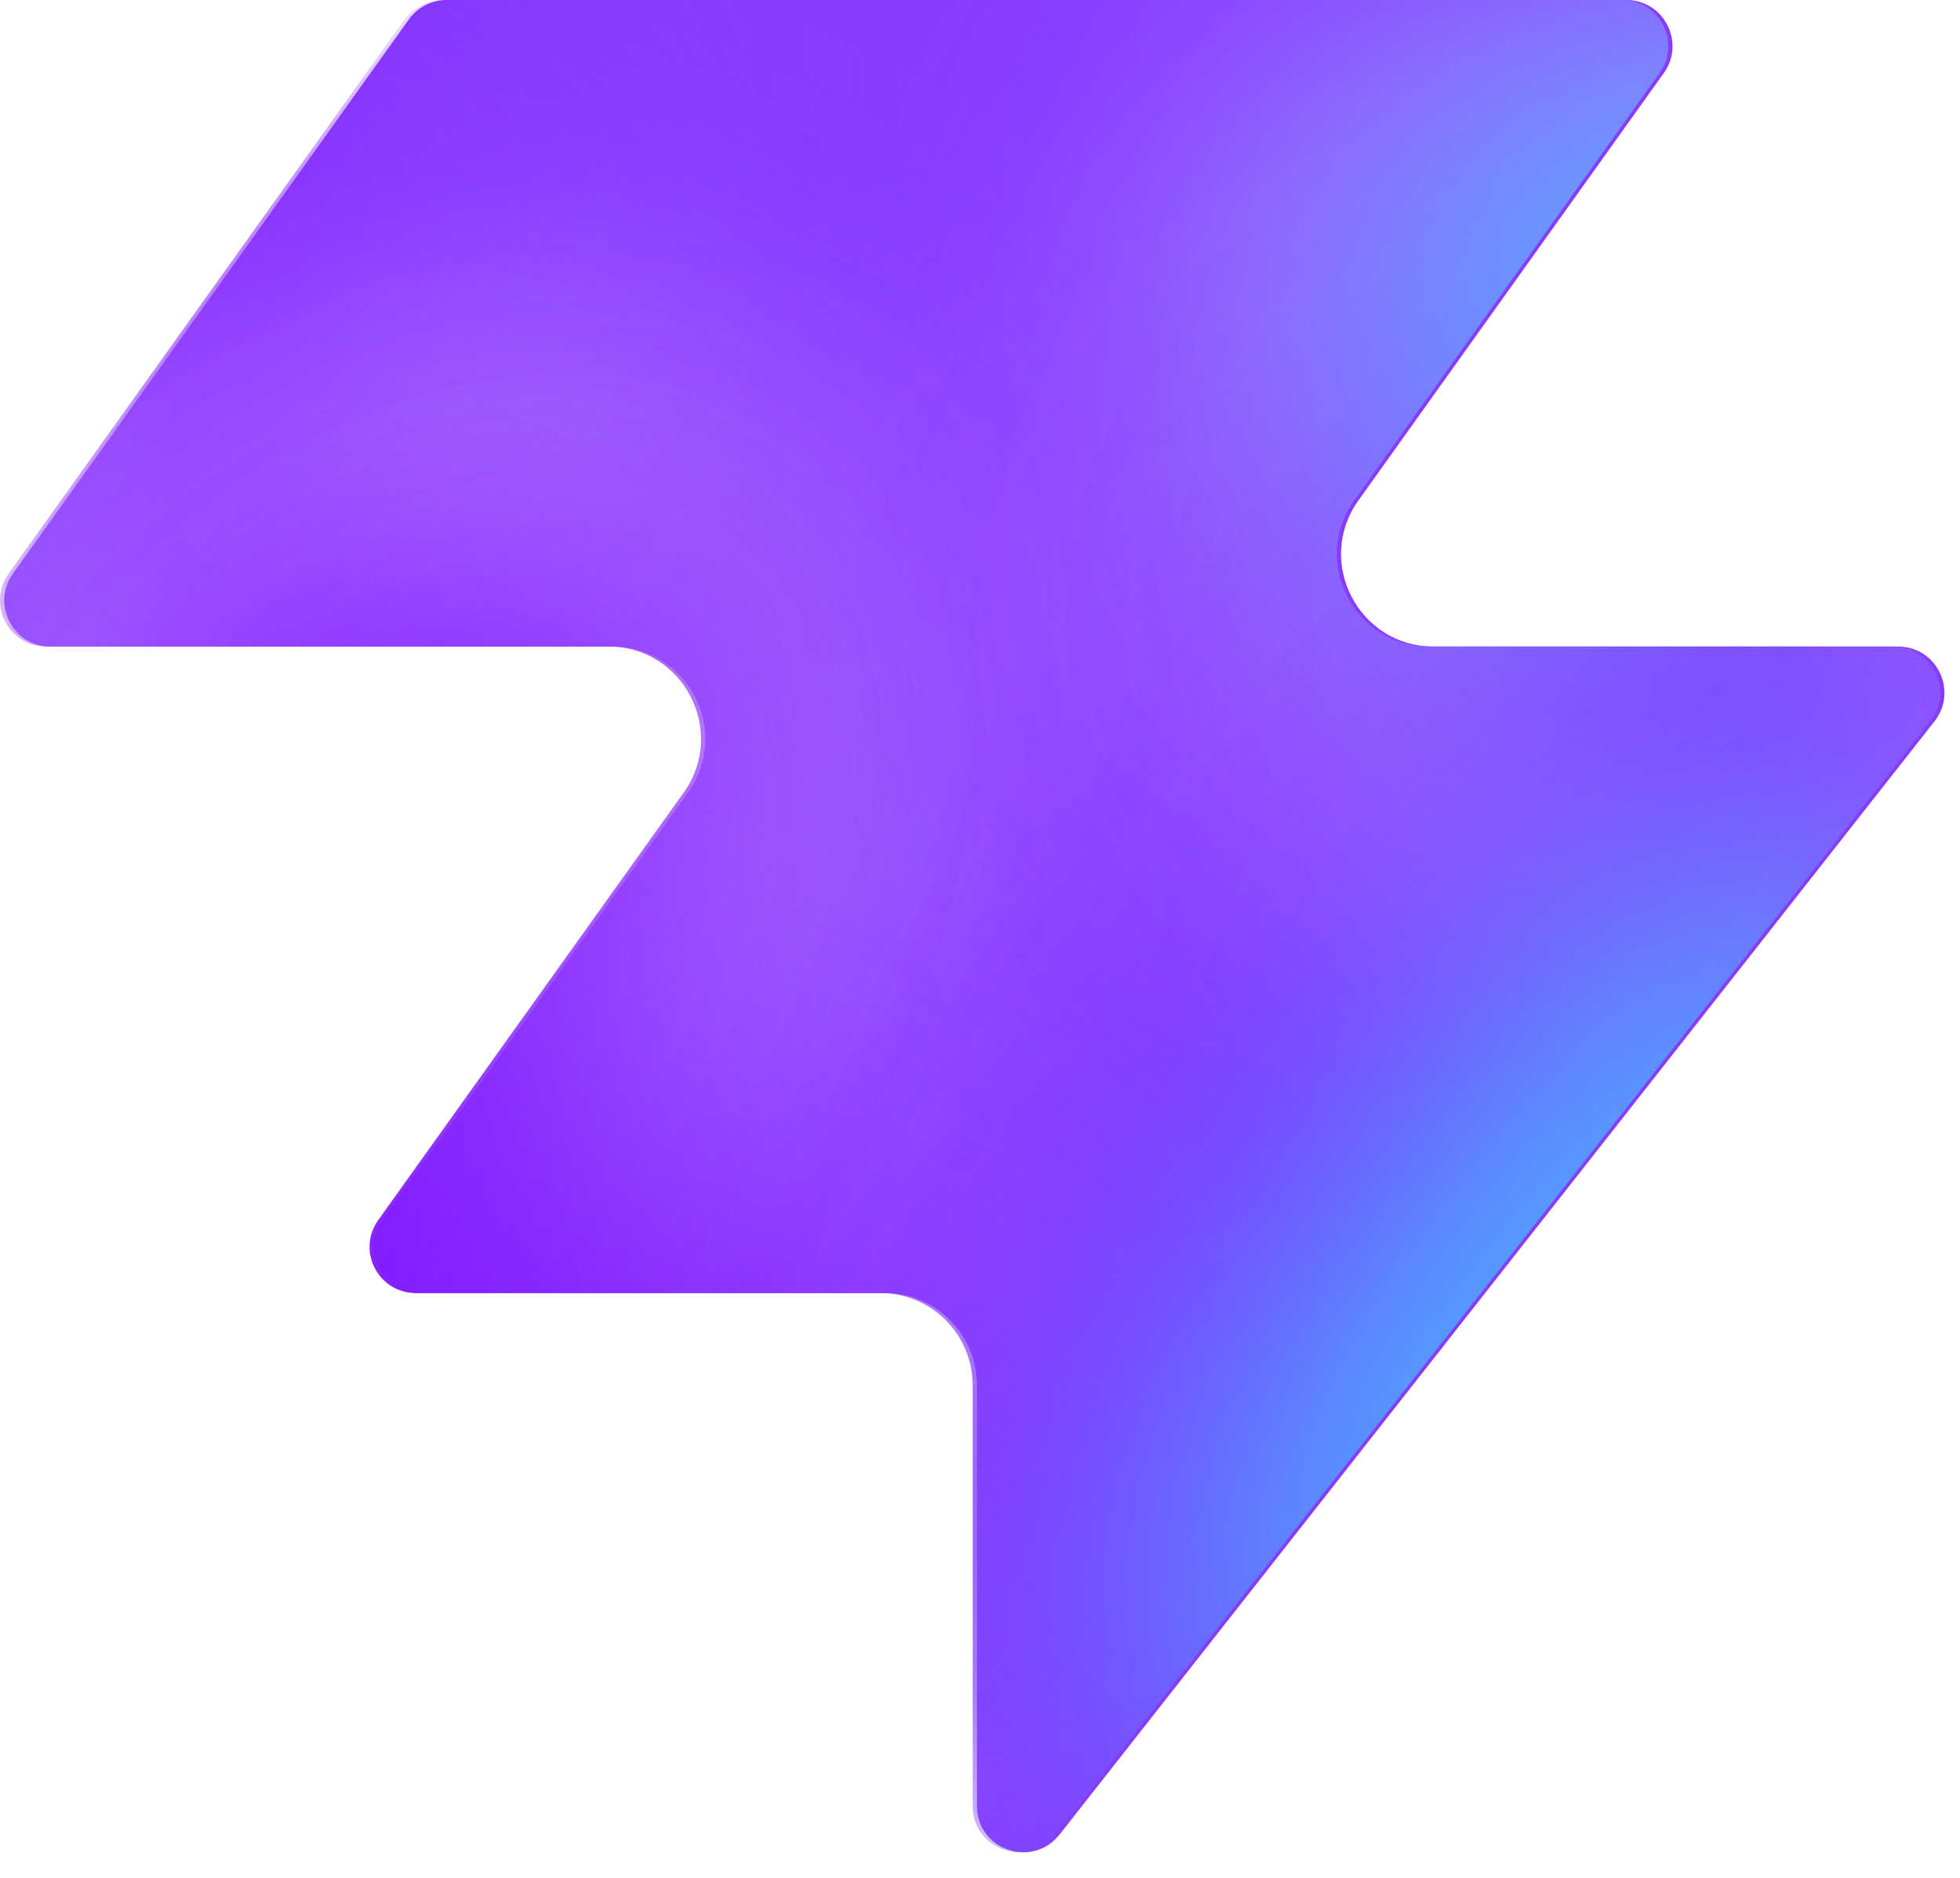
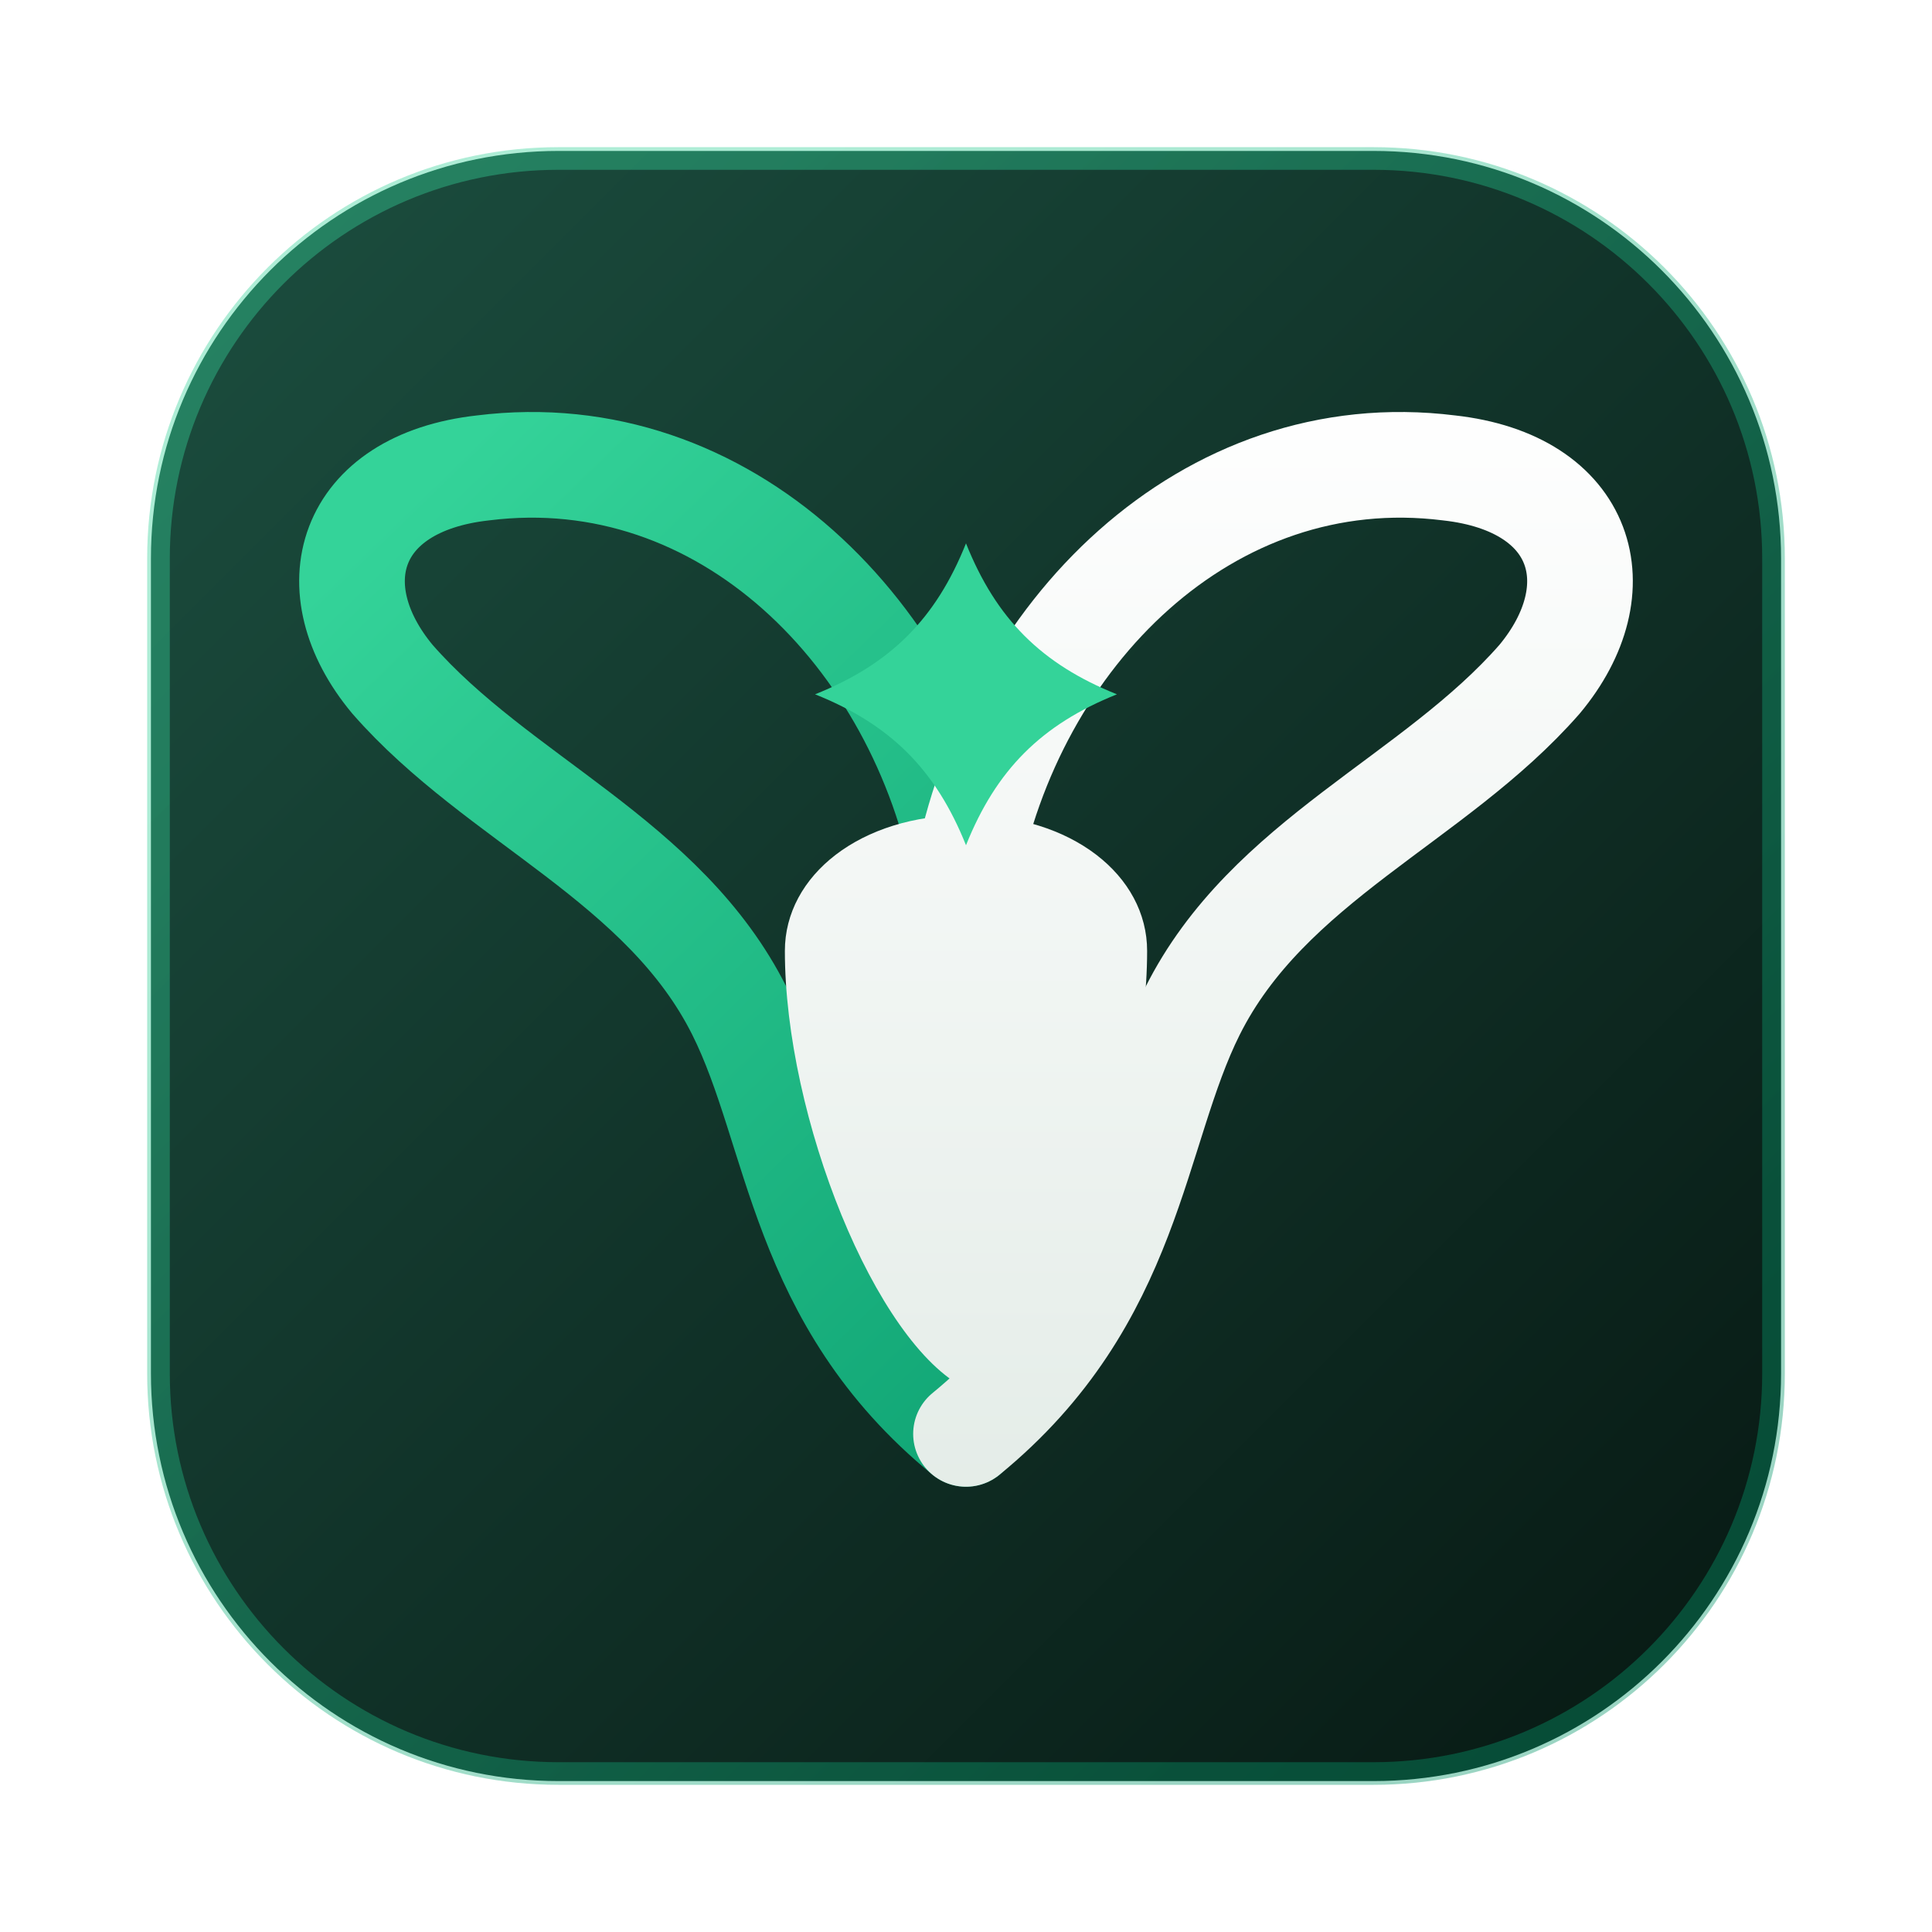
- <svg xmlns="http://www.w3.org/2000/svg" width="48" height="46" fill="none" viewBox="0 0 48 46">
-   <path fill="#863bff" d="M25.946 44.938c-.664.845-2.021.375-2.021-.698V33.937a2.26 2.26 0 0 0-2.262-2.262H10.287c-.92 0-1.456-1.04-.92-1.788l7.48-10.471c1.07-1.497 0-3.578-1.842-3.578H1.237c-.92 0-1.456-1.04-.92-1.788L10.013.474c.214-.297.556-.474.92-.474h28.894c.92 0 1.456 1.04.92 1.788l-7.48 10.471c-1.07 1.498 0 3.579 1.842 3.579h11.377c.943 0 1.473 1.088.89 1.83L25.947 44.94z" style="fill:#863bff;fill:color(display-p3 .525 .23 1);fill-opacity:1" />
-   <mask id="a" width="48" height="46" x="0" y="0" maskUnits="userSpaceOnUse" style="mask-type:alpha">
-     <path fill="#000" d="M25.842 44.938c-.664.844-2.021.375-2.021-.698V33.937a2.26 2.26 0 0 0-2.262-2.262H10.183c-.92 0-1.456-1.04-.92-1.788l7.48-10.471c1.07-1.498 0-3.579-1.842-3.579H1.133c-.92 0-1.456-1.04-.92-1.787L9.91.473c.214-.297.556-.474.92-.474h28.894c.92 0 1.456 1.04.92 1.788l-7.48 10.471c-1.07 1.498 0 3.578 1.842 3.578h11.377c.943 0 1.473 1.088.89 1.832L25.843 44.94z" style="fill:#000;fill-opacity:1" />
-   </mask>
-   <g mask="url(#a)">
-     <g filter="url(#b)">
-       <ellipse cx="5.508" cy="14.704" fill="#ede6ff" rx="5.508" ry="14.704" style="fill:#ede6ff;fill:color(display-p3 .927 .903 1);fill-opacity:1" transform="matrix(.00324 1 1 -.00324 -4.47 31.516)" />
-     </g>
-     <g filter="url(#c)">
-       <ellipse cx="10.399" cy="29.851" fill="#ede6ff" rx="10.399" ry="29.851" style="fill:#ede6ff;fill:color(display-p3 .927 .903 1);fill-opacity:1" transform="matrix(.00324 1 1 -.00324 -39.328 7.883)" />
-     </g>
-     <g filter="url(#d)">
-       <ellipse cx="5.508" cy="30.487" fill="#7e14ff" rx="5.508" ry="30.487" style="fill:#7e14ff;fill:color(display-p3 .492 .077 1);fill-opacity:1" transform="rotate(89.814 -25.913 -14.639)scale(1 -1)" />
-     </g>
-     <g filter="url(#e)">
-       <ellipse cx="5.508" cy="30.599" fill="#7e14ff" rx="5.508" ry="30.599" style="fill:#7e14ff;fill:color(display-p3 .492 .077 1);fill-opacity:1" transform="rotate(89.814 -32.644 -3.334)scale(1 -1)" />
-     </g>
-     <g filter="url(#f)">
-       <ellipse cx="5.508" cy="30.599" fill="#7e14ff" rx="5.508" ry="30.599" style="fill:#7e14ff;fill:color(display-p3 .492 .077 1);fill-opacity:1" transform="matrix(.00324 1 1 -.00324 -34.34 30.47)" />
-     </g>
-     <g filter="url(#g)">
-       <ellipse cx="14.072" cy="22.078" fill="#ede6ff" rx="14.072" ry="22.078" style="fill:#ede6ff;fill:color(display-p3 .927 .903 1);fill-opacity:1" transform="rotate(93.35 24.506 48.493)scale(-1 1)" />
-     </g>
-     <g filter="url(#h)">
-       <ellipse cx="3.47" cy="21.501" fill="#7e14ff" rx="3.47" ry="21.501" style="fill:#7e14ff;fill:color(display-p3 .492 .077 1);fill-opacity:1" transform="rotate(89.009 28.708 47.59)scale(-1 1)" />
-     </g>
-     <g filter="url(#i)">
-       <ellipse cx="3.47" cy="21.501" fill="#7e14ff" rx="3.47" ry="21.501" style="fill:#7e14ff;fill:color(display-p3 .492 .077 1);fill-opacity:1" transform="rotate(89.009 28.708 47.59)scale(-1 1)" />
-     </g>
-     <g filter="url(#j)">
-       <ellipse cx=".387" cy="8.972" fill="#7e14ff" rx="4.407" ry="29.108" style="fill:#7e14ff;fill:color(display-p3 .492 .077 1);fill-opacity:1" transform="rotate(39.51 .387 8.972)" />
-     </g>
-     <g filter="url(#k)">
-       <ellipse cx="47.523" cy="-6.092" fill="#7e14ff" rx="4.407" ry="29.108" style="fill:#7e14ff;fill:color(display-p3 .492 .077 1);fill-opacity:1" transform="rotate(37.892 47.523 -6.092)" />
-     </g>
-     <g filter="url(#l)">
-       <ellipse cx="41.412" cy="6.333" fill="#47bfff" rx="5.971" ry="9.665" style="fill:#47bfff;fill:color(display-p3 .28 .748 1);fill-opacity:1" transform="rotate(37.892 41.412 6.333)" />
-     </g>
-     <g filter="url(#m)">
-       <ellipse cx="-1.879" cy="38.332" fill="#7e14ff" rx="4.407" ry="29.108" style="fill:#7e14ff;fill:color(display-p3 .492 .077 1);fill-opacity:1" transform="rotate(37.892 -1.88 38.332)" />
-     </g>
-     <g filter="url(#n)">
-       <ellipse cx="-1.879" cy="38.332" fill="#7e14ff" rx="4.407" ry="29.108" style="fill:#7e14ff;fill:color(display-p3 .492 .077 1);fill-opacity:1" transform="rotate(37.892 -1.88 38.332)" />
-     </g>
-     <g filter="url(#o)">
-       <ellipse cx="35.651" cy="29.907" fill="#7e14ff" rx="4.407" ry="29.108" style="fill:#7e14ff;fill:color(display-p3 .492 .077 1);fill-opacity:1" transform="rotate(37.892 35.651 29.907)" />
-     </g>
-     <g filter="url(#p)">
-       <ellipse cx="38.418" cy="32.4" fill="#47bfff" rx="5.971" ry="15.297" style="fill:#47bfff;fill:color(display-p3 .28 .748 1);fill-opacity:1" transform="rotate(37.892 38.418 32.4)" />
-     </g>
-   </g>
+ <svg xmlns="http://www.w3.org/2000/svg" viewBox="0 0 256 256" fill="none">
  <defs>
-     <filter id="b" width="60.045" height="41.654" x="-19.77" y="16.149" color-interpolation-filters="sRGB" filterUnits="userSpaceOnUse">
-       <feFlood flood-opacity="0" result="BackgroundImageFix" />
-       <feBlend in="SourceGraphic" in2="BackgroundImageFix" result="shape" />
-       <feGaussianBlur result="effect1_foregroundBlur_2002_17158" stdDeviation="7.659" />
-     </filter>
-     <filter id="c" width="90.34" height="51.437" x="-54.613" y="-7.533" color-interpolation-filters="sRGB" filterUnits="userSpaceOnUse">
-       <feFlood flood-opacity="0" result="BackgroundImageFix" />
-       <feBlend in="SourceGraphic" in2="BackgroundImageFix" result="shape" />
-       <feGaussianBlur result="effect1_foregroundBlur_2002_17158" stdDeviation="7.659" />
-     </filter>
-     <filter id="d" width="79.355" height="29.4" x="-49.64" y="2.03" color-interpolation-filters="sRGB" filterUnits="userSpaceOnUse">
-       <feFlood flood-opacity="0" result="BackgroundImageFix" />
-       <feBlend in="SourceGraphic" in2="BackgroundImageFix" result="shape" />
-       <feGaussianBlur result="effect1_foregroundBlur_2002_17158" stdDeviation="4.596" />
-     </filter>
-     <filter id="e" width="79.579" height="29.4" x="-45.045" y="20.029" color-interpolation-filters="sRGB" filterUnits="userSpaceOnUse">
-       <feFlood flood-opacity="0" result="BackgroundImageFix" />
-       <feBlend in="SourceGraphic" in2="BackgroundImageFix" result="shape" />
-       <feGaussianBlur result="effect1_foregroundBlur_2002_17158" stdDeviation="4.596" />
-     </filter>
-     <filter id="f" width="79.579" height="29.4" x="-43.513" y="21.178" color-interpolation-filters="sRGB" filterUnits="userSpaceOnUse">
-       <feFlood flood-opacity="0" result="BackgroundImageFix" />
-       <feBlend in="SourceGraphic" in2="BackgroundImageFix" result="shape" />
-       <feGaussianBlur result="effect1_foregroundBlur_2002_17158" stdDeviation="4.596" />
-     </filter>
-     <filter id="g" width="74.749" height="58.852" x="15.756" y="-17.901" color-interpolation-filters="sRGB" filterUnits="userSpaceOnUse">
-       <feFlood flood-opacity="0" result="BackgroundImageFix" />
-       <feBlend in="SourceGraphic" in2="BackgroundImageFix" result="shape" />
-       <feGaussianBlur result="effect1_foregroundBlur_2002_17158" stdDeviation="7.659" />
-     </filter>
-     <filter id="h" width="61.377" height="25.362" x="23.548" y="2.284" color-interpolation-filters="sRGB" filterUnits="userSpaceOnUse">
-       <feFlood flood-opacity="0" result="BackgroundImageFix" />
-       <feBlend in="SourceGraphic" in2="BackgroundImageFix" result="shape" />
-       <feGaussianBlur result="effect1_foregroundBlur_2002_17158" stdDeviation="4.596" />
-     </filter>
-     <filter id="i" width="61.377" height="25.362" x="23.548" y="2.284" color-interpolation-filters="sRGB" filterUnits="userSpaceOnUse">
-       <feFlood flood-opacity="0" result="BackgroundImageFix" />
-       <feBlend in="SourceGraphic" in2="BackgroundImageFix" result="shape" />
-       <feGaussianBlur result="effect1_foregroundBlur_2002_17158" stdDeviation="4.596" />
-     </filter>
-     <filter id="j" width="56.045" height="63.649" x="-27.636" y="-22.853" color-interpolation-filters="sRGB" filterUnits="userSpaceOnUse">
-       <feFlood flood-opacity="0" result="BackgroundImageFix" />
-       <feBlend in="SourceGraphic" in2="BackgroundImageFix" result="shape" />
-       <feGaussianBlur result="effect1_foregroundBlur_2002_17158" stdDeviation="4.596" />
-     </filter>
-     <filter id="k" width="54.814" height="64.646" x="20.116" y="-38.415" color-interpolation-filters="sRGB" filterUnits="userSpaceOnUse">
-       <feFlood flood-opacity="0" result="BackgroundImageFix" />
-       <feBlend in="SourceGraphic" in2="BackgroundImageFix" result="shape" />
-       <feGaussianBlur result="effect1_foregroundBlur_2002_17158" stdDeviation="4.596" />
-     </filter>
-     <filter id="l" width="33.541" height="35.313" x="24.641" y="-11.323" color-interpolation-filters="sRGB" filterUnits="userSpaceOnUse">
-       <feFlood flood-opacity="0" result="BackgroundImageFix" />
-       <feBlend in="SourceGraphic" in2="BackgroundImageFix" result="shape" />
-       <feGaussianBlur result="effect1_foregroundBlur_2002_17158" stdDeviation="4.596" />
-     </filter>
-     <filter id="m" width="54.814" height="64.646" x="-29.286" y="6.009" color-interpolation-filters="sRGB" filterUnits="userSpaceOnUse">
-       <feFlood flood-opacity="0" result="BackgroundImageFix" />
-       <feBlend in="SourceGraphic" in2="BackgroundImageFix" result="shape" />
-       <feGaussianBlur result="effect1_foregroundBlur_2002_17158" stdDeviation="4.596" />
-     </filter>
-     <filter id="n" width="54.814" height="64.646" x="-29.286" y="6.009" color-interpolation-filters="sRGB" filterUnits="userSpaceOnUse">
-       <feFlood flood-opacity="0" result="BackgroundImageFix" />
-       <feBlend in="SourceGraphic" in2="BackgroundImageFix" result="shape" />
-       <feGaussianBlur result="effect1_foregroundBlur_2002_17158" stdDeviation="4.596" />
-     </filter>
-     <filter id="o" width="54.814" height="64.646" x="8.244" y="-2.416" color-interpolation-filters="sRGB" filterUnits="userSpaceOnUse">
-       <feFlood flood-opacity="0" result="BackgroundImageFix" />
-       <feBlend in="SourceGraphic" in2="BackgroundImageFix" result="shape" />
-       <feGaussianBlur result="effect1_foregroundBlur_2002_17158" stdDeviation="4.596" />
-     </filter>
-     <filter id="p" width="39.409" height="43.623" x="18.713" y="10.588" color-interpolation-filters="sRGB" filterUnits="userSpaceOnUse">
-       <feFlood flood-opacity="0" result="BackgroundImageFix" />
-       <feBlend in="SourceGraphic" in2="BackgroundImageFix" result="shape" />
-       <feGaussianBlur result="effect1_foregroundBlur_2002_17158" stdDeviation="4.596" />
-     </filter>
+     <linearGradient id="podachi_bg_fav" x1="28" y1="28" x2="228" y2="228" gradientUnits="userSpaceOnUse">
+       <stop offset="0%" stop-color="#1B4D3E" />
+       <stop offset="50%" stop-color="#113329" />
+       <stop offset="100%" stop-color="#081A14" />
+     </linearGradient>
+     <linearGradient id="emerald_glow_fav" x1="60" y1="60" x2="196" y2="200" gradientUnits="userSpaceOnUse">
+       <stop offset="0%" stop-color="#34D399" />
+       <stop offset="100%" stop-color="#059669" />
+     </linearGradient>
+     <linearGradient id="ivory_grad_fav" x1="128" y1="50" x2="128" y2="210" gradientUnits="userSpaceOnUse">
+       <stop offset="0%" stop-color="#FFFFFF" />
+       <stop offset="100%" stop-color="#E2EBE6" />
+     </linearGradient>
  </defs>
+   <rect x="20" y="20" width="216" height="216" rx="54" fill="url(#podachi_bg_fav)" />
+   <rect x="21" y="21" width="214" height="214" rx="53" stroke="url(#emerald_glow_fav)" stroke-width="3" stroke-opacity="0.4" />
+   <path d="M128 116 C122 84 96 58 64 62 C46 64 42 78 52 90 C66 106 88 114 98 134 C106 150 106 172 128 190" stroke="url(#emerald_glow_fav)" stroke-width="14" stroke-linecap="round" stroke-linejoin="round" />
+   <path d="M128 116 C134 84 160 58 192 62 C210 64 214 78 204 90 C190 106 168 114 158 134 C150 150 150 172 128 190" stroke="url(#ivory_grad_fav)" stroke-width="14" stroke-linecap="round" stroke-linejoin="round" />
+   <path d="M104 126 C104 116 114 108 128 108 C142 108 152 116 152 126 C152 148 140 178 128 184 C116 178 104 148 104 126 Z" fill="url(#ivory_grad_fav)" />
+   <path d="M128 72 C132 82 138 88 148 92 C138 96 132 102 128 112 C124 102 118 96 108 92 C118 88 124 82 128 72 Z" fill="#34D399" />
</svg>
